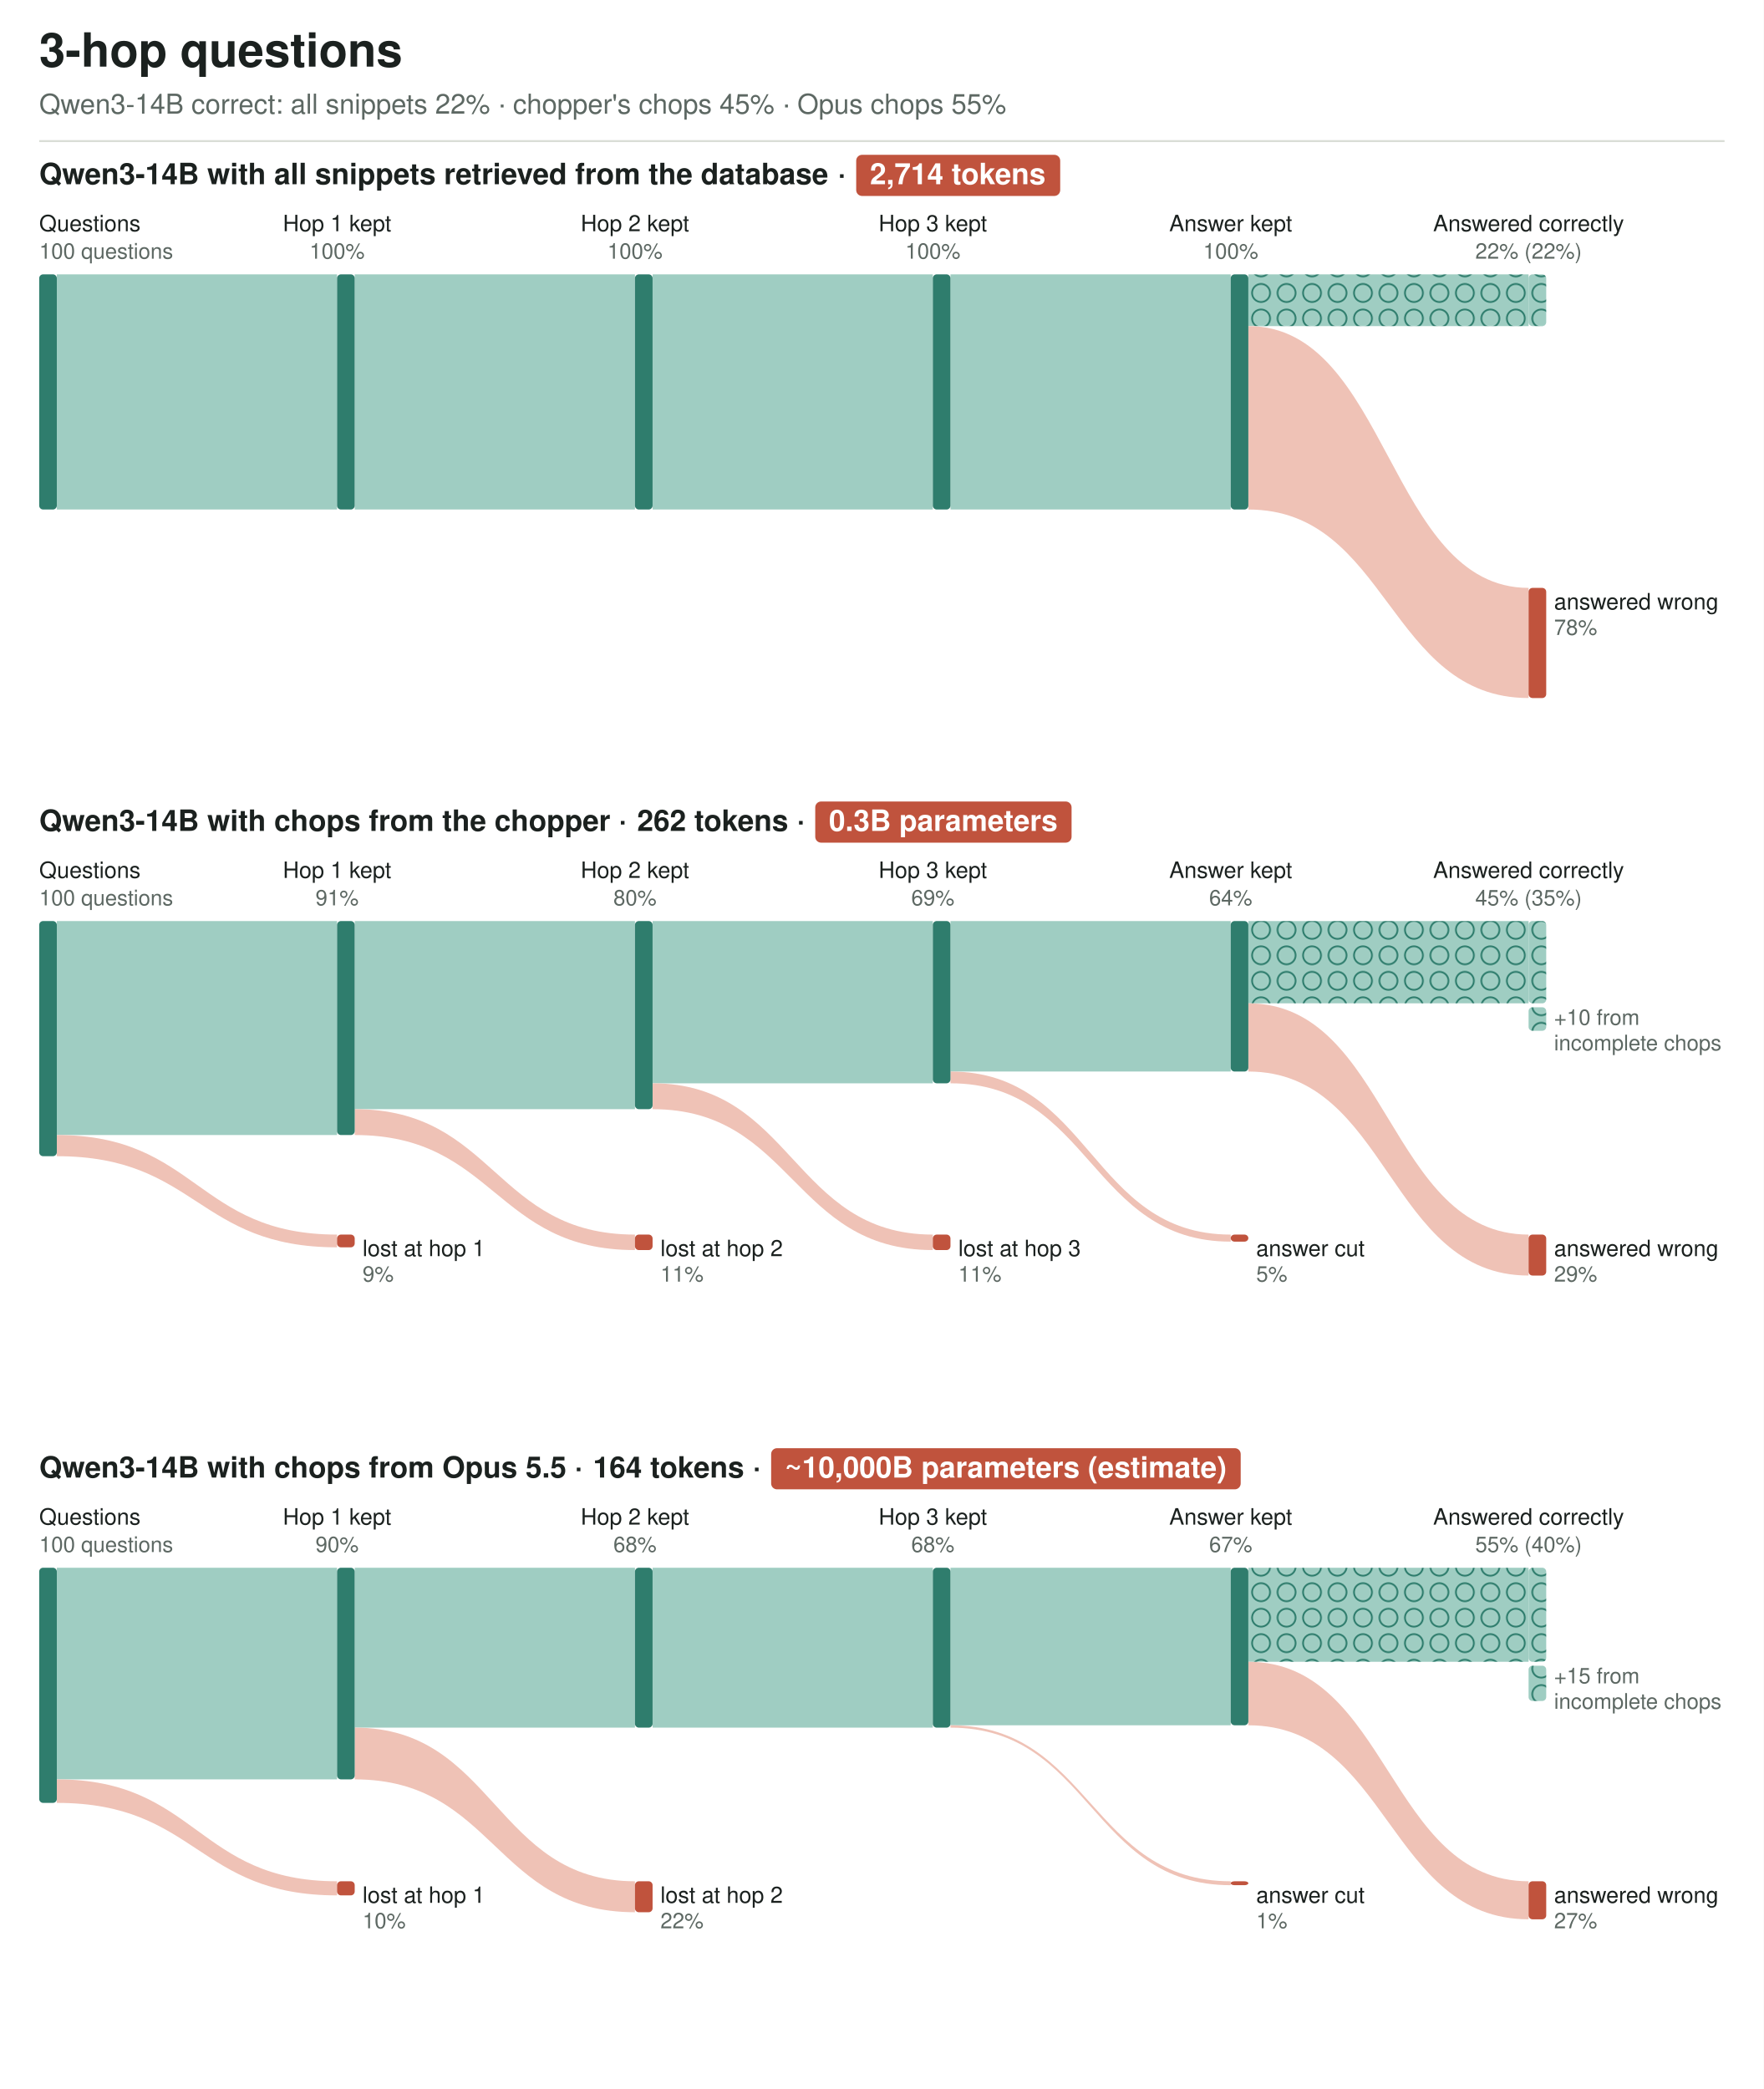
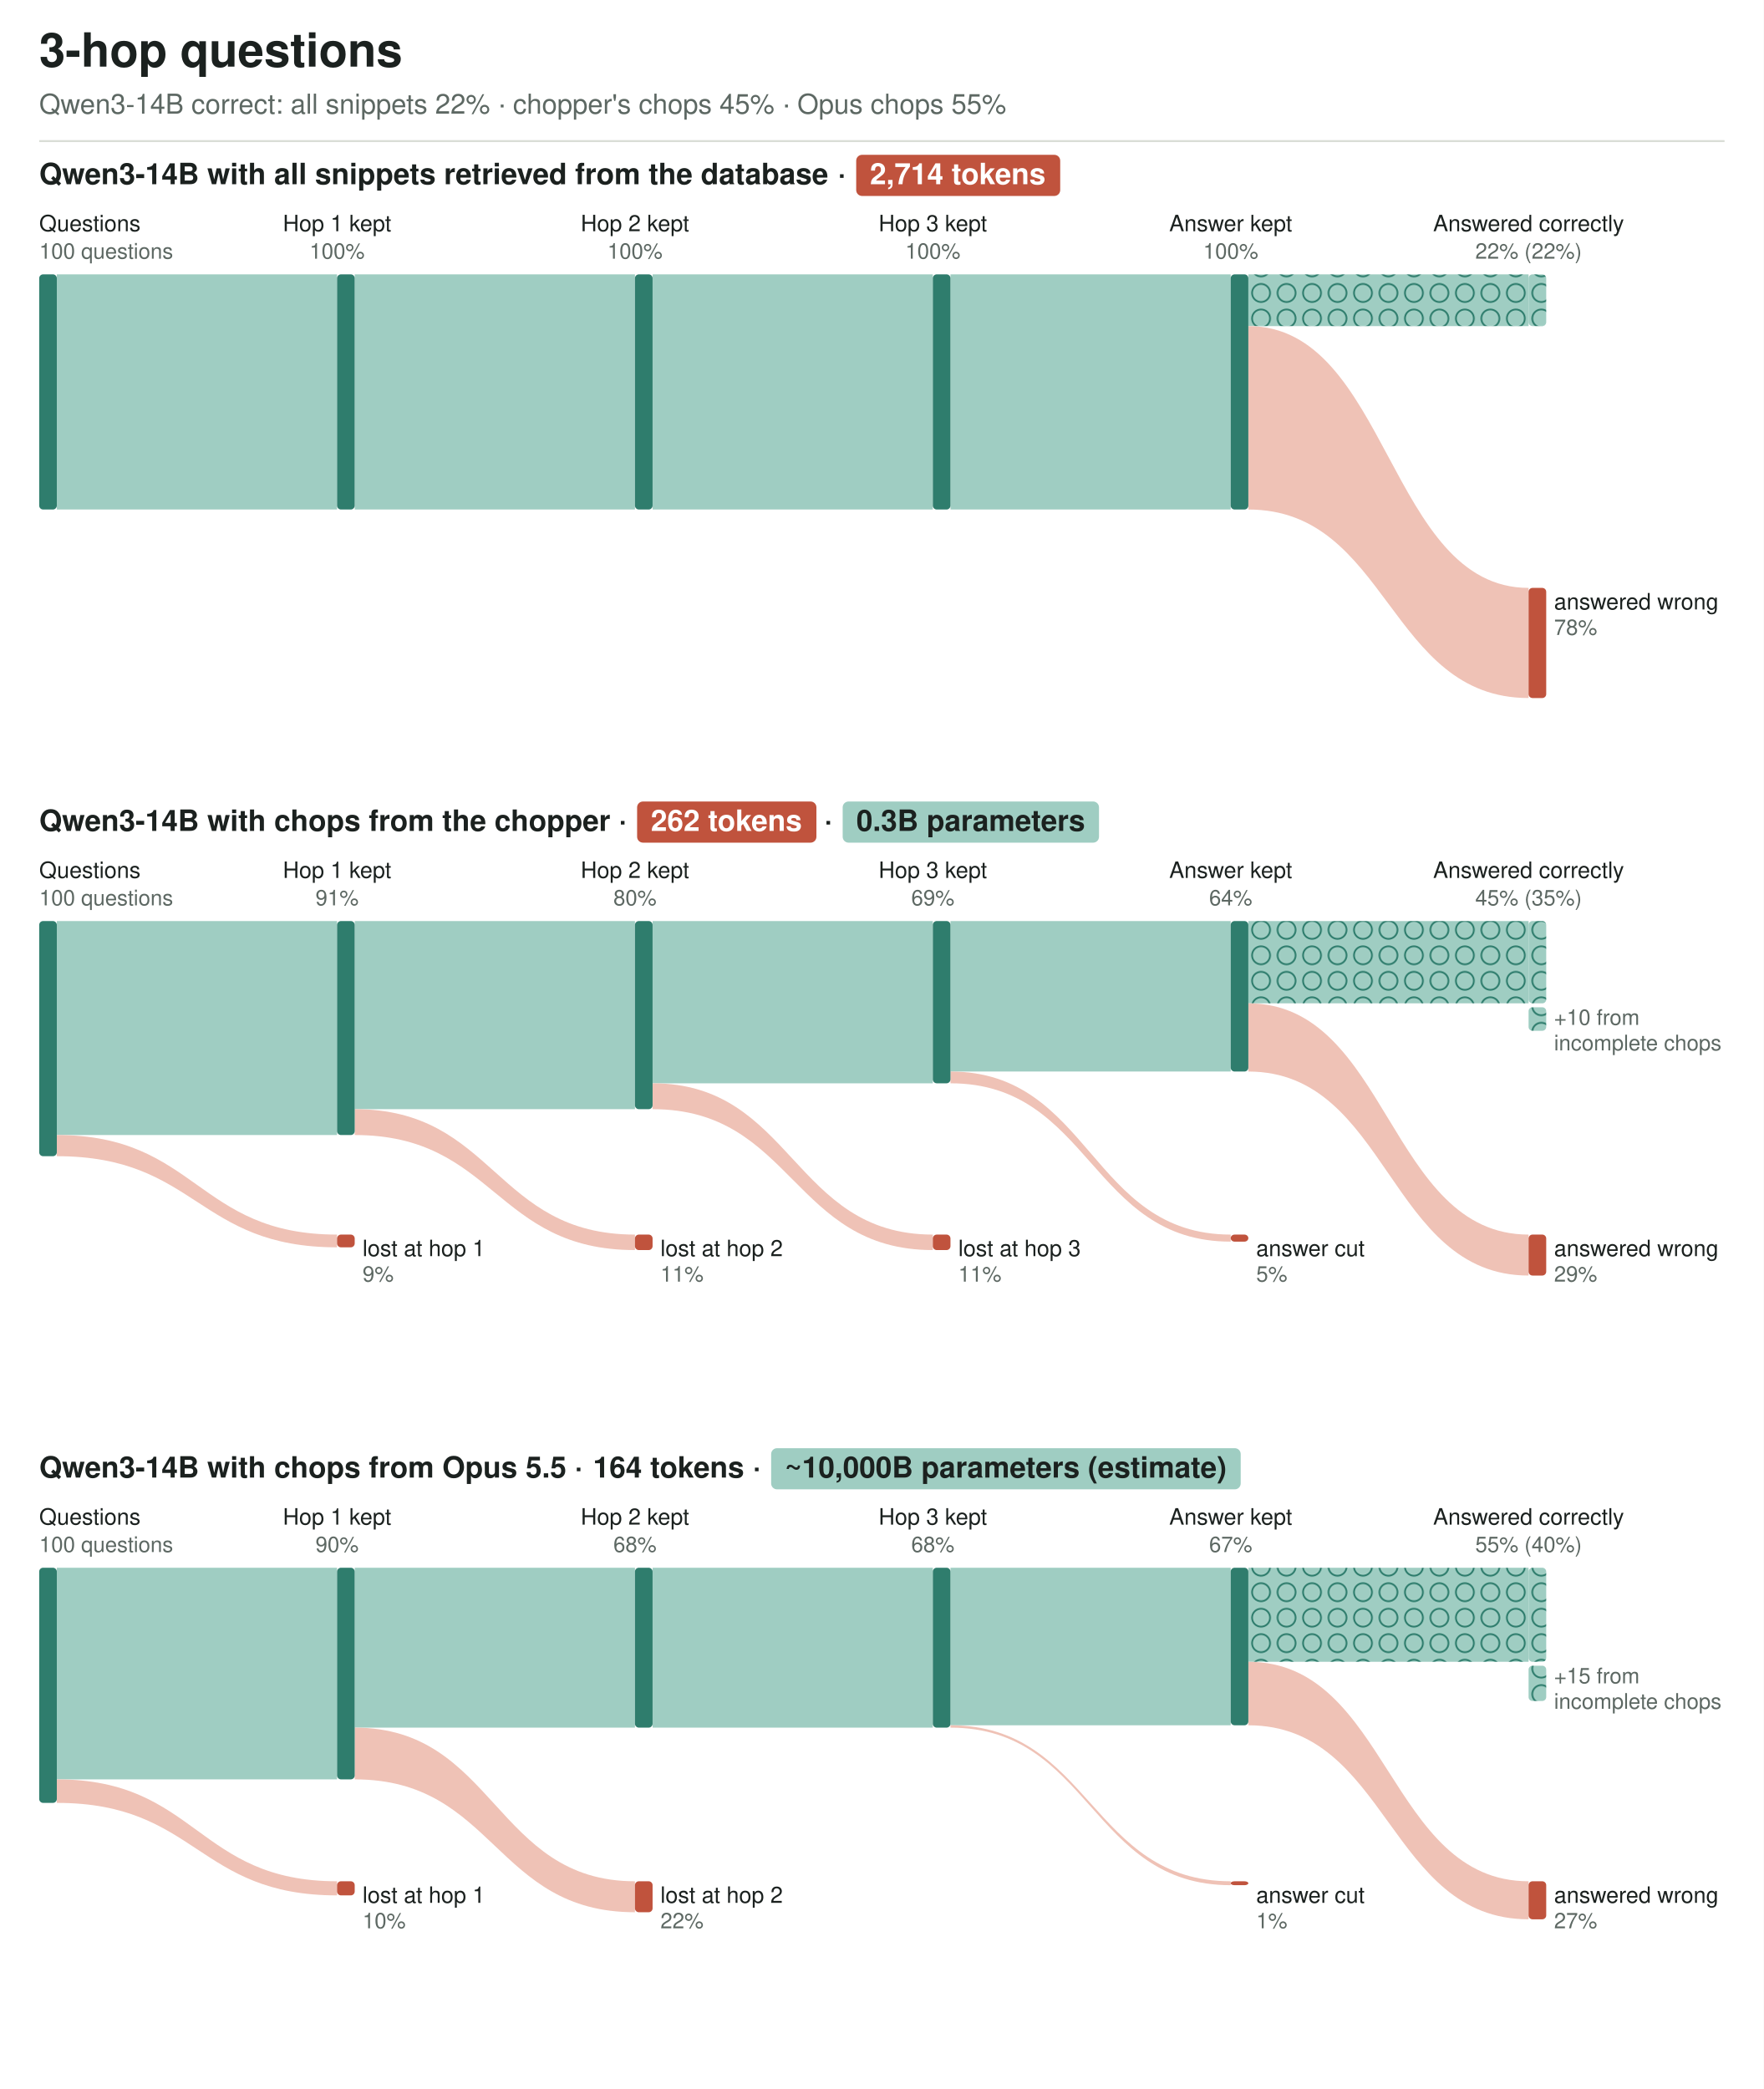
<svg xmlns="http://www.w3.org/2000/svg" viewBox="0 0 900 1066" width="900" font-family="Helvetica, Arial, sans-serif">
  <rect width="100%" height="100%" fill="#ffffff" />
  <defs>
    <pattern id="dots" width="13" height="13" patternUnits="userSpaceOnUse">
      <rect width="13" height="13" fill="#9fcdc2" />
      <circle cx="6.5" cy="6.5" r="4.6" fill="none" stroke="#2f7d6d" stroke-width="0.9" />
    </pattern>
  </defs>
  <text x="20" y="34" font-size="24" font-weight="700" fill="#1b211f">3-hop questions</text>
  <text x="20" y="58" font-size="14" fill="#5d6863">Qwen3-14B correct: all snippets 22% · chopper's chops 45% · Opus chops 55%</text>
  <line x1="20" y1="72" x2="880" y2="72" stroke="#d9ddd6" />
  <text x="20.0" y="94" font-size="15" font-weight="700" fill="#1b211f" xml:space="preserve">Qwen3-14B with all snippets retrieved from the database</text>
  <text x="423.5" y="94" font-size="15" font-weight="700" fill="#1b211f" xml:space="preserve"> · </text>
  <rect x="436.9" y="79" width="104.1" height="21" rx="3" fill="#c0533d" />
  <text x="443.9" y="94" font-size="15" font-weight="700" fill="#ffffff">2,714 tokens</text>
  <path d="M29.0,140.0 C100.5,140.0 100.5,140.0 172.0,140.0 L172.0,260.0 C100.5,260.0 100.5,260.0 29.0,260.0 Z" fill="#9fcdc2" />
  <path d="M181.0,140.0 C252.5,140.0 252.5,140.0 324.0,140.0 L324.0,260.0 C252.5,260.0 252.5,260.0 181.0,260.0 Z" fill="#9fcdc2" />
  <path d="M333.0,140.0 C404.5,140.0 404.5,140.0 476.0,140.0 L476.0,260.0 C404.5,260.0 404.5,260.0 333.0,260.0 Z" fill="#9fcdc2" />
  <path d="M485.0,140.0 C556.5,140.0 556.5,140.0 628.0,140.0 L628.0,260.0 C556.5,260.0 556.5,260.0 485.0,260.0 Z" fill="#9fcdc2" />
  <path d="M637.0,140.0 C708.5,140.0 708.5,140.0 780.0,140.0 L780.0,166.4 C708.5,166.4 708.5,166.4 637.0,166.4 Z" fill="url(#dots)" />
  <path d="M637.0,166.4 C708.5,166.4 708.5,300.0 780.0,300.0 L780.0,356.2 C708.5,356.2 708.5,260.0 637.0,260.0 Z" fill="#efc2b6" />
  <rect x="780.0" y="300" width="9" height="56.2" fill="#c0533d" rx="2" />
  <text x="793.0" y="311" font-size="11.5" fill="#1b211f">answered wrong</text>
  <text x="793.0" y="324" font-size="11" fill="#5d6863">78%</text>
  <rect x="20.0" y="140" width="9" height="120.0" fill="#2f7d6d" rx="2" />
  <text x="20.0" y="118" font-size="11.5" text-anchor="start" fill="#1b211f">Questions</text>
  <text x="20.0" y="132" font-size="11" text-anchor="start" fill="#5d6863">100 questions</text>
  <rect x="172.0" y="140" width="9" height="120.0" fill="#2f7d6d" rx="2" />
  <text x="172.0" y="118" font-size="11.5" text-anchor="middle" fill="#1b211f">Hop 1 kept</text>
  <text x="172.0" y="132" font-size="11" text-anchor="middle" fill="#5d6863">100%</text>
  <rect x="324.0" y="140" width="9" height="120.0" fill="#2f7d6d" rx="2" />
  <text x="324.0" y="118" font-size="11.5" text-anchor="middle" fill="#1b211f">Hop 2 kept</text>
  <text x="324.0" y="132" font-size="11" text-anchor="middle" fill="#5d6863">100%</text>
  <rect x="476.0" y="140" width="9" height="120.0" fill="#2f7d6d" rx="2" />
  <text x="476.0" y="118" font-size="11.5" text-anchor="middle" fill="#1b211f">Hop 3 kept</text>
  <text x="476.0" y="132" font-size="11" text-anchor="middle" fill="#5d6863">100%</text>
  <rect x="628.0" y="140" width="9" height="120.0" fill="#2f7d6d" rx="2" />
  <text x="628.0" y="118" font-size="11.5" text-anchor="middle" fill="#1b211f">Answer kept</text>
  <text x="628.0" y="132" font-size="11" text-anchor="middle" fill="#5d6863">100%</text>
  <rect x="780.0" y="140" width="9" height="26.4" fill="url(#dots)" rx="2" />
  <text x="780.0" y="118" font-size="11.5" text-anchor="middle" fill="#1b211f">Answered correctly</text>
  <text x="780.0" y="132" font-size="11" text-anchor="middle" fill="#5d6863">22% (22%)</text>
  <text x="20.0" y="424.0" font-size="15" font-weight="700" fill="#1b211f" xml:space="preserve">Qwen3-14B with chops from the chopper</text>
  <text x="311.7" y="424.0" font-size="15" font-weight="700" fill="#1b211f" xml:space="preserve"> · </text>
-   <text x="325.1" y="424.0" font-size="15" font-weight="700" fill="#1b211f" xml:space="preserve">262 tokens</text>
-   <text x="402.6" y="424.0" font-size="15" font-weight="700" fill="#1b211f" xml:space="preserve"> · </text>
-   <rect x="416.0" y="409.0" width="130.8" height="21" rx="3" fill="#c0533d" />
-   <text x="423.0" y="424.0" font-size="15" font-weight="700" fill="#ffffff">0.3B parameters</text>
+   <rect x="325.1" y="409.0" width="91.5" height="21" rx="3" fill="#c0533d" />
+   <text x="332.1" y="424.0" font-size="15" font-weight="700" fill="#ffffff">262 tokens</text>
+   <text x="416.6" y="424.0" font-size="15" font-weight="700" fill="#1b211f" xml:space="preserve"> · </text>
+   <rect x="430.0" y="409.0" width="130.8" height="21" rx="3" fill="#9fcdc2" />
+   <text x="437.0" y="424.0" font-size="15" font-weight="700" fill="#1b211f">0.3B parameters</text>
  <path d="M29.0,470.0 C100.5,470.0 100.5,470.0 172.0,470.0 L172.0,579.2 C100.5,579.2 100.5,579.2 29.0,579.2 Z" fill="#9fcdc2" />
  <path d="M29.0,579.2 C100.5,579.2 100.5,630.0 172.0,630.0 L172.0,636.5 C100.5,636.5 100.5,590.0 29.0,590.0 Z" fill="#efc2b6" />
  <rect x="172.0" y="630.0" width="9" height="6.5" fill="#c0533d" rx="2" />
  <text x="185.0" y="641.0" font-size="11.5" fill="#1b211f">lost at hop 1</text>
  <text x="185.0" y="654.0" font-size="11" fill="#5d6863">9%</text>
  <path d="M181.0,470.0 C252.5,470.0 252.5,470.0 324.0,470.0 L324.0,566.0 C252.5,566.0 252.5,566.0 181.0,566.0 Z" fill="#9fcdc2" />
  <path d="M181.0,566.0 C252.5,566.0 252.5,630.0 324.0,630.0 L324.0,637.9 C252.5,637.9 252.5,579.2 181.0,579.2 Z" fill="#efc2b6" />
  <rect x="324.0" y="630.0" width="9" height="7.9" fill="#c0533d" rx="2" />
  <text x="337.0" y="641.0" font-size="11.5" fill="#1b211f">lost at hop 2</text>
  <text x="337.0" y="654.0" font-size="11" fill="#5d6863">11%</text>
  <path d="M333.0,470.0 C404.5,470.0 404.5,470.0 476.0,470.0 L476.0,552.8 C404.5,552.8 404.5,552.8 333.0,552.8 Z" fill="#9fcdc2" />
  <path d="M333.0,552.8 C404.5,552.8 404.5,630.0 476.0,630.0 L476.0,637.9 C404.5,637.9 404.5,566.0 333.0,566.0 Z" fill="#efc2b6" />
  <rect x="476.0" y="630.0" width="9" height="7.9" fill="#c0533d" rx="2" />
  <text x="489.0" y="641.0" font-size="11.5" fill="#1b211f">lost at hop 3</text>
  <text x="489.0" y="654.0" font-size="11" fill="#5d6863">11%</text>
  <path d="M485.0,470.0 C556.5,470.0 556.5,470.0 628.0,470.0 L628.0,546.8 C556.5,546.8 556.5,546.8 485.0,546.8 Z" fill="#9fcdc2" />
  <path d="M485.0,546.8 C556.5,546.8 556.5,630.0 628.0,630.0 L628.0,633.6 C556.5,633.6 556.5,552.8 485.0,552.8 Z" fill="#efc2b6" />
  <rect x="628.0" y="630.0" width="9" height="3.6" fill="#c0533d" rx="2" />
  <text x="641.0" y="641.0" font-size="11.5" fill="#1b211f">answer cut</text>
  <text x="641.0" y="654.0" font-size="11" fill="#5d6863">5%</text>
  <path d="M637.0,470.0 C708.5,470.0 708.5,470.0 780.0,470.0 L780.0,512.0 C708.5,512.0 708.5,512.0 637.0,512.0 Z" fill="url(#dots)" />
  <path d="M637.0,512.0 C708.5,512.0 708.5,630.0 780.0,630.0 L780.0,650.9 C708.5,650.9 708.5,546.8 637.0,546.8 Z" fill="#efc2b6" />
  <rect x="780.0" y="630.0" width="9" height="20.9" fill="#c0533d" rx="2" />
  <text x="793.0" y="641.0" font-size="11.5" fill="#1b211f">answered wrong</text>
  <text x="793.0" y="654.0" font-size="11" fill="#5d6863">29%</text>
  <rect x="20.0" y="470.0" width="9" height="120.0" fill="#2f7d6d" rx="2" />
  <text x="20.0" y="448.0" font-size="11.5" text-anchor="start" fill="#1b211f">Questions</text>
  <text x="20.0" y="462.0" font-size="11" text-anchor="start" fill="#5d6863">100 questions</text>
  <rect x="172.0" y="470.0" width="9" height="109.2" fill="#2f7d6d" rx="2" />
  <text x="172.0" y="448.0" font-size="11.5" text-anchor="middle" fill="#1b211f">Hop 1 kept</text>
  <text x="172.0" y="462.0" font-size="11" text-anchor="middle" fill="#5d6863">91%</text>
  <rect x="324.0" y="470.0" width="9" height="96.0" fill="#2f7d6d" rx="2" />
  <text x="324.0" y="448.0" font-size="11.5" text-anchor="middle" fill="#1b211f">Hop 2 kept</text>
  <text x="324.0" y="462.0" font-size="11" text-anchor="middle" fill="#5d6863">80%</text>
  <rect x="476.0" y="470.0" width="9" height="82.8" fill="#2f7d6d" rx="2" />
  <text x="476.0" y="448.0" font-size="11.5" text-anchor="middle" fill="#1b211f">Hop 3 kept</text>
  <text x="476.0" y="462.0" font-size="11" text-anchor="middle" fill="#5d6863">69%</text>
  <rect x="628.0" y="470.0" width="9" height="76.8" fill="#2f7d6d" rx="2" />
  <text x="628.0" y="448.0" font-size="11.5" text-anchor="middle" fill="#1b211f">Answer kept</text>
  <text x="628.0" y="462.0" font-size="11" text-anchor="middle" fill="#5d6863">64%</text>
  <rect x="780.0" y="470.0" width="9" height="42.0" fill="url(#dots)" rx="2" />
  <text x="780.0" y="448.0" font-size="11.5" text-anchor="middle" fill="#1b211f">Answered correctly</text>
  <text x="780.0" y="462.0" font-size="11" text-anchor="middle" fill="#5d6863">45% (35%)</text>
  <rect x="780.0" y="514.0" width="9" height="12.0" fill="url(#dots)" rx="2" />
  <text x="793.0" y="523.0" font-size="11" fill="#5d6863">+10 from</text>
  <text x="793.0" y="536.0" font-size="11" fill="#5d6863">incomplete chops</text>
  <text x="20.0" y="754.0" font-size="15" font-weight="700" fill="#1b211f" xml:space="preserve">Qwen3-14B with chops from Opus 5.5</text>
  <text x="289.2" y="754.0" font-size="15" font-weight="700" fill="#1b211f" xml:space="preserve"> · </text>
  <text x="302.6" y="754.0" font-size="15" font-weight="700" fill="#1b211f" xml:space="preserve">164 tokens</text>
  <text x="380.1" y="754.0" font-size="15" font-weight="700" fill="#1b211f" xml:space="preserve"> · </text>
-   <rect x="393.5" y="739.0" width="239.6" height="21" rx="3" fill="#c0533d" />
-   <text x="400.5" y="754.0" font-size="15" font-weight="700" fill="#ffffff">~10,000B parameters (estimate)</text>
+   <rect x="393.5" y="739.0" width="239.6" height="21" rx="3" fill="#9fcdc2" />
+   <text x="400.5" y="754.0" font-size="15" font-weight="700" fill="#1b211f">~10,000B parameters (estimate)</text>
  <path d="M29.0,800.0 C100.5,800.0 100.5,800.0 172.0,800.0 L172.0,908.0 C100.5,908.0 100.5,908.0 29.0,908.0 Z" fill="#9fcdc2" />
  <path d="M29.0,908.0 C100.5,908.0 100.5,960.0 172.0,960.0 L172.0,967.2 C100.5,967.2 100.5,920.0 29.0,920.0 Z" fill="#efc2b6" />
  <rect x="172.0" y="960.0" width="9" height="7.2" fill="#c0533d" rx="2" />
  <text x="185.0" y="971.0" font-size="11.5" fill="#1b211f">lost at hop 1</text>
  <text x="185.0" y="984.0" font-size="11" fill="#5d6863">10%</text>
  <path d="M181.0,800.0 C252.5,800.0 252.5,800.0 324.0,800.0 L324.0,881.6 C252.5,881.6 252.5,881.6 181.0,881.6 Z" fill="#9fcdc2" />
  <path d="M181.0,881.6 C252.5,881.6 252.5,960.0 324.0,960.0 L324.0,975.8 C252.5,975.8 252.5,908.0 181.0,908.0 Z" fill="#efc2b6" />
  <rect x="324.0" y="960.0" width="9" height="15.8" fill="#c0533d" rx="2" />
  <text x="337.0" y="971.0" font-size="11.5" fill="#1b211f">lost at hop 2</text>
  <text x="337.0" y="984.0" font-size="11" fill="#5d6863">22%</text>
  <path d="M333.0,800.0 C404.5,800.0 404.5,800.0 476.0,800.0 L476.0,881.6 C404.5,881.6 404.5,881.6 333.0,881.6 Z" fill="#9fcdc2" />
  <path d="M485.0,800.0 C556.5,800.0 556.5,800.0 628.0,800.0 L628.0,880.4 C556.5,880.4 556.5,880.4 485.0,880.4 Z" fill="#9fcdc2" />
  <path d="M485.0,880.4 C556.5,880.4 556.5,960.0 628.0,960.0 L628.0,962.0 C556.5,962.0 556.5,881.6 485.0,881.6 Z" fill="#efc2b6" />
  <rect x="628.0" y="960.0" width="9" height="2.0" fill="#c0533d" rx="2" />
  <text x="641.0" y="971.0" font-size="11.5" fill="#1b211f">answer cut</text>
  <text x="641.0" y="984.0" font-size="11" fill="#5d6863">1%</text>
  <path d="M637.0,800.0 C708.5,800.0 708.5,800.0 780.0,800.0 L780.0,848.0 C708.5,848.0 708.5,848.0 637.0,848.0 Z" fill="url(#dots)" />
  <path d="M637.0,848.0 C708.5,848.0 708.5,960.0 780.0,960.0 L780.0,979.4 C708.5,979.4 708.5,880.4 637.0,880.4 Z" fill="#efc2b6" />
  <rect x="780.0" y="960.0" width="9" height="19.4" fill="#c0533d" rx="2" />
  <text x="793.0" y="971.0" font-size="11.5" fill="#1b211f">answered wrong</text>
  <text x="793.0" y="984.0" font-size="11" fill="#5d6863">27%</text>
  <rect x="20.0" y="800.0" width="9" height="120.0" fill="#2f7d6d" rx="2" />
  <text x="20.0" y="778.0" font-size="11.5" text-anchor="start" fill="#1b211f">Questions</text>
  <text x="20.0" y="792.0" font-size="11" text-anchor="start" fill="#5d6863">100 questions</text>
  <rect x="172.0" y="800.0" width="9" height="108.0" fill="#2f7d6d" rx="2" />
  <text x="172.0" y="778.0" font-size="11.5" text-anchor="middle" fill="#1b211f">Hop 1 kept</text>
  <text x="172.0" y="792.0" font-size="11" text-anchor="middle" fill="#5d6863">90%</text>
  <rect x="324.0" y="800.0" width="9" height="81.6" fill="#2f7d6d" rx="2" />
  <text x="324.0" y="778.0" font-size="11.5" text-anchor="middle" fill="#1b211f">Hop 2 kept</text>
  <text x="324.0" y="792.0" font-size="11" text-anchor="middle" fill="#5d6863">68%</text>
  <rect x="476.0" y="800.0" width="9" height="81.6" fill="#2f7d6d" rx="2" />
  <text x="476.0" y="778.0" font-size="11.5" text-anchor="middle" fill="#1b211f">Hop 3 kept</text>
  <text x="476.0" y="792.0" font-size="11" text-anchor="middle" fill="#5d6863">68%</text>
  <rect x="628.0" y="800.0" width="9" height="80.4" fill="#2f7d6d" rx="2" />
  <text x="628.0" y="778.0" font-size="11.5" text-anchor="middle" fill="#1b211f">Answer kept</text>
  <text x="628.0" y="792.0" font-size="11" text-anchor="middle" fill="#5d6863">67%</text>
  <rect x="780.0" y="800.0" width="9" height="48.0" fill="url(#dots)" rx="2" />
  <text x="780.0" y="778.0" font-size="11.5" text-anchor="middle" fill="#1b211f">Answered correctly</text>
  <text x="780.0" y="792.0" font-size="11" text-anchor="middle" fill="#5d6863">55% (40%)</text>
  <rect x="780.0" y="850.0" width="9" height="18.0" fill="url(#dots)" rx="2" />
  <text x="793.0" y="859.0" font-size="11" fill="#5d6863">+15 from</text>
  <text x="793.0" y="872.0" font-size="11" fill="#5d6863">incomplete chops</text>
</svg>
